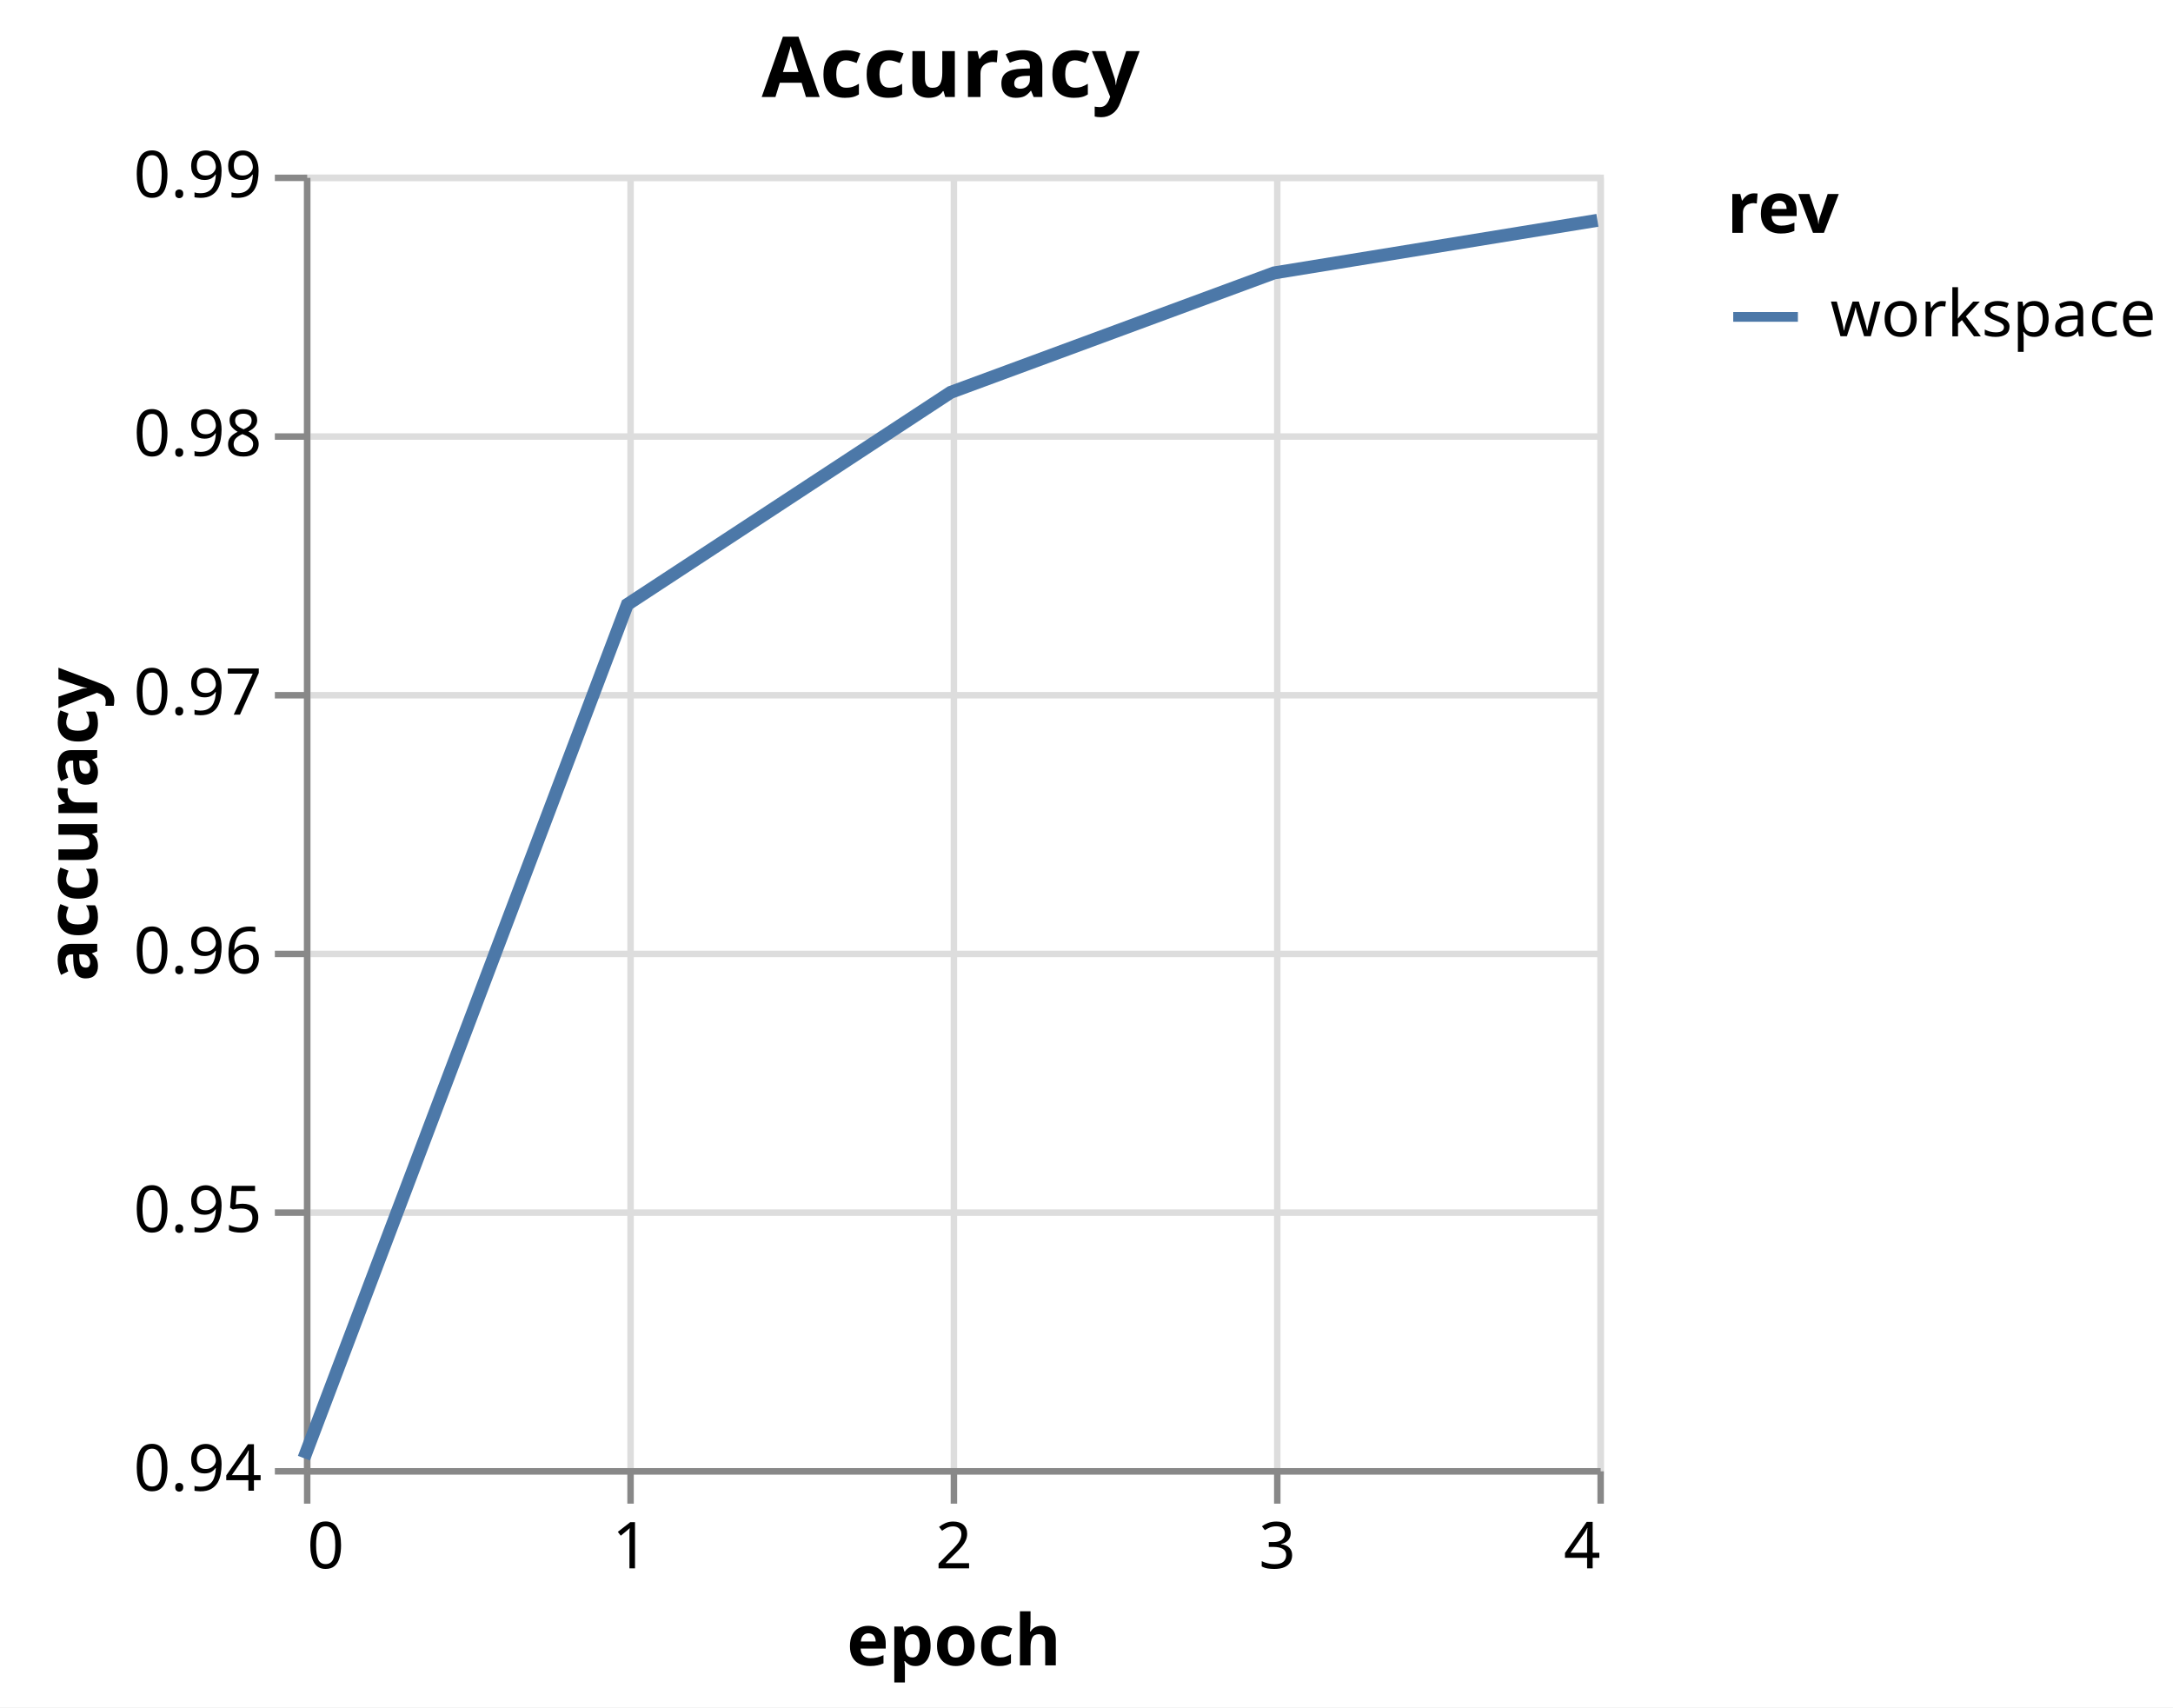
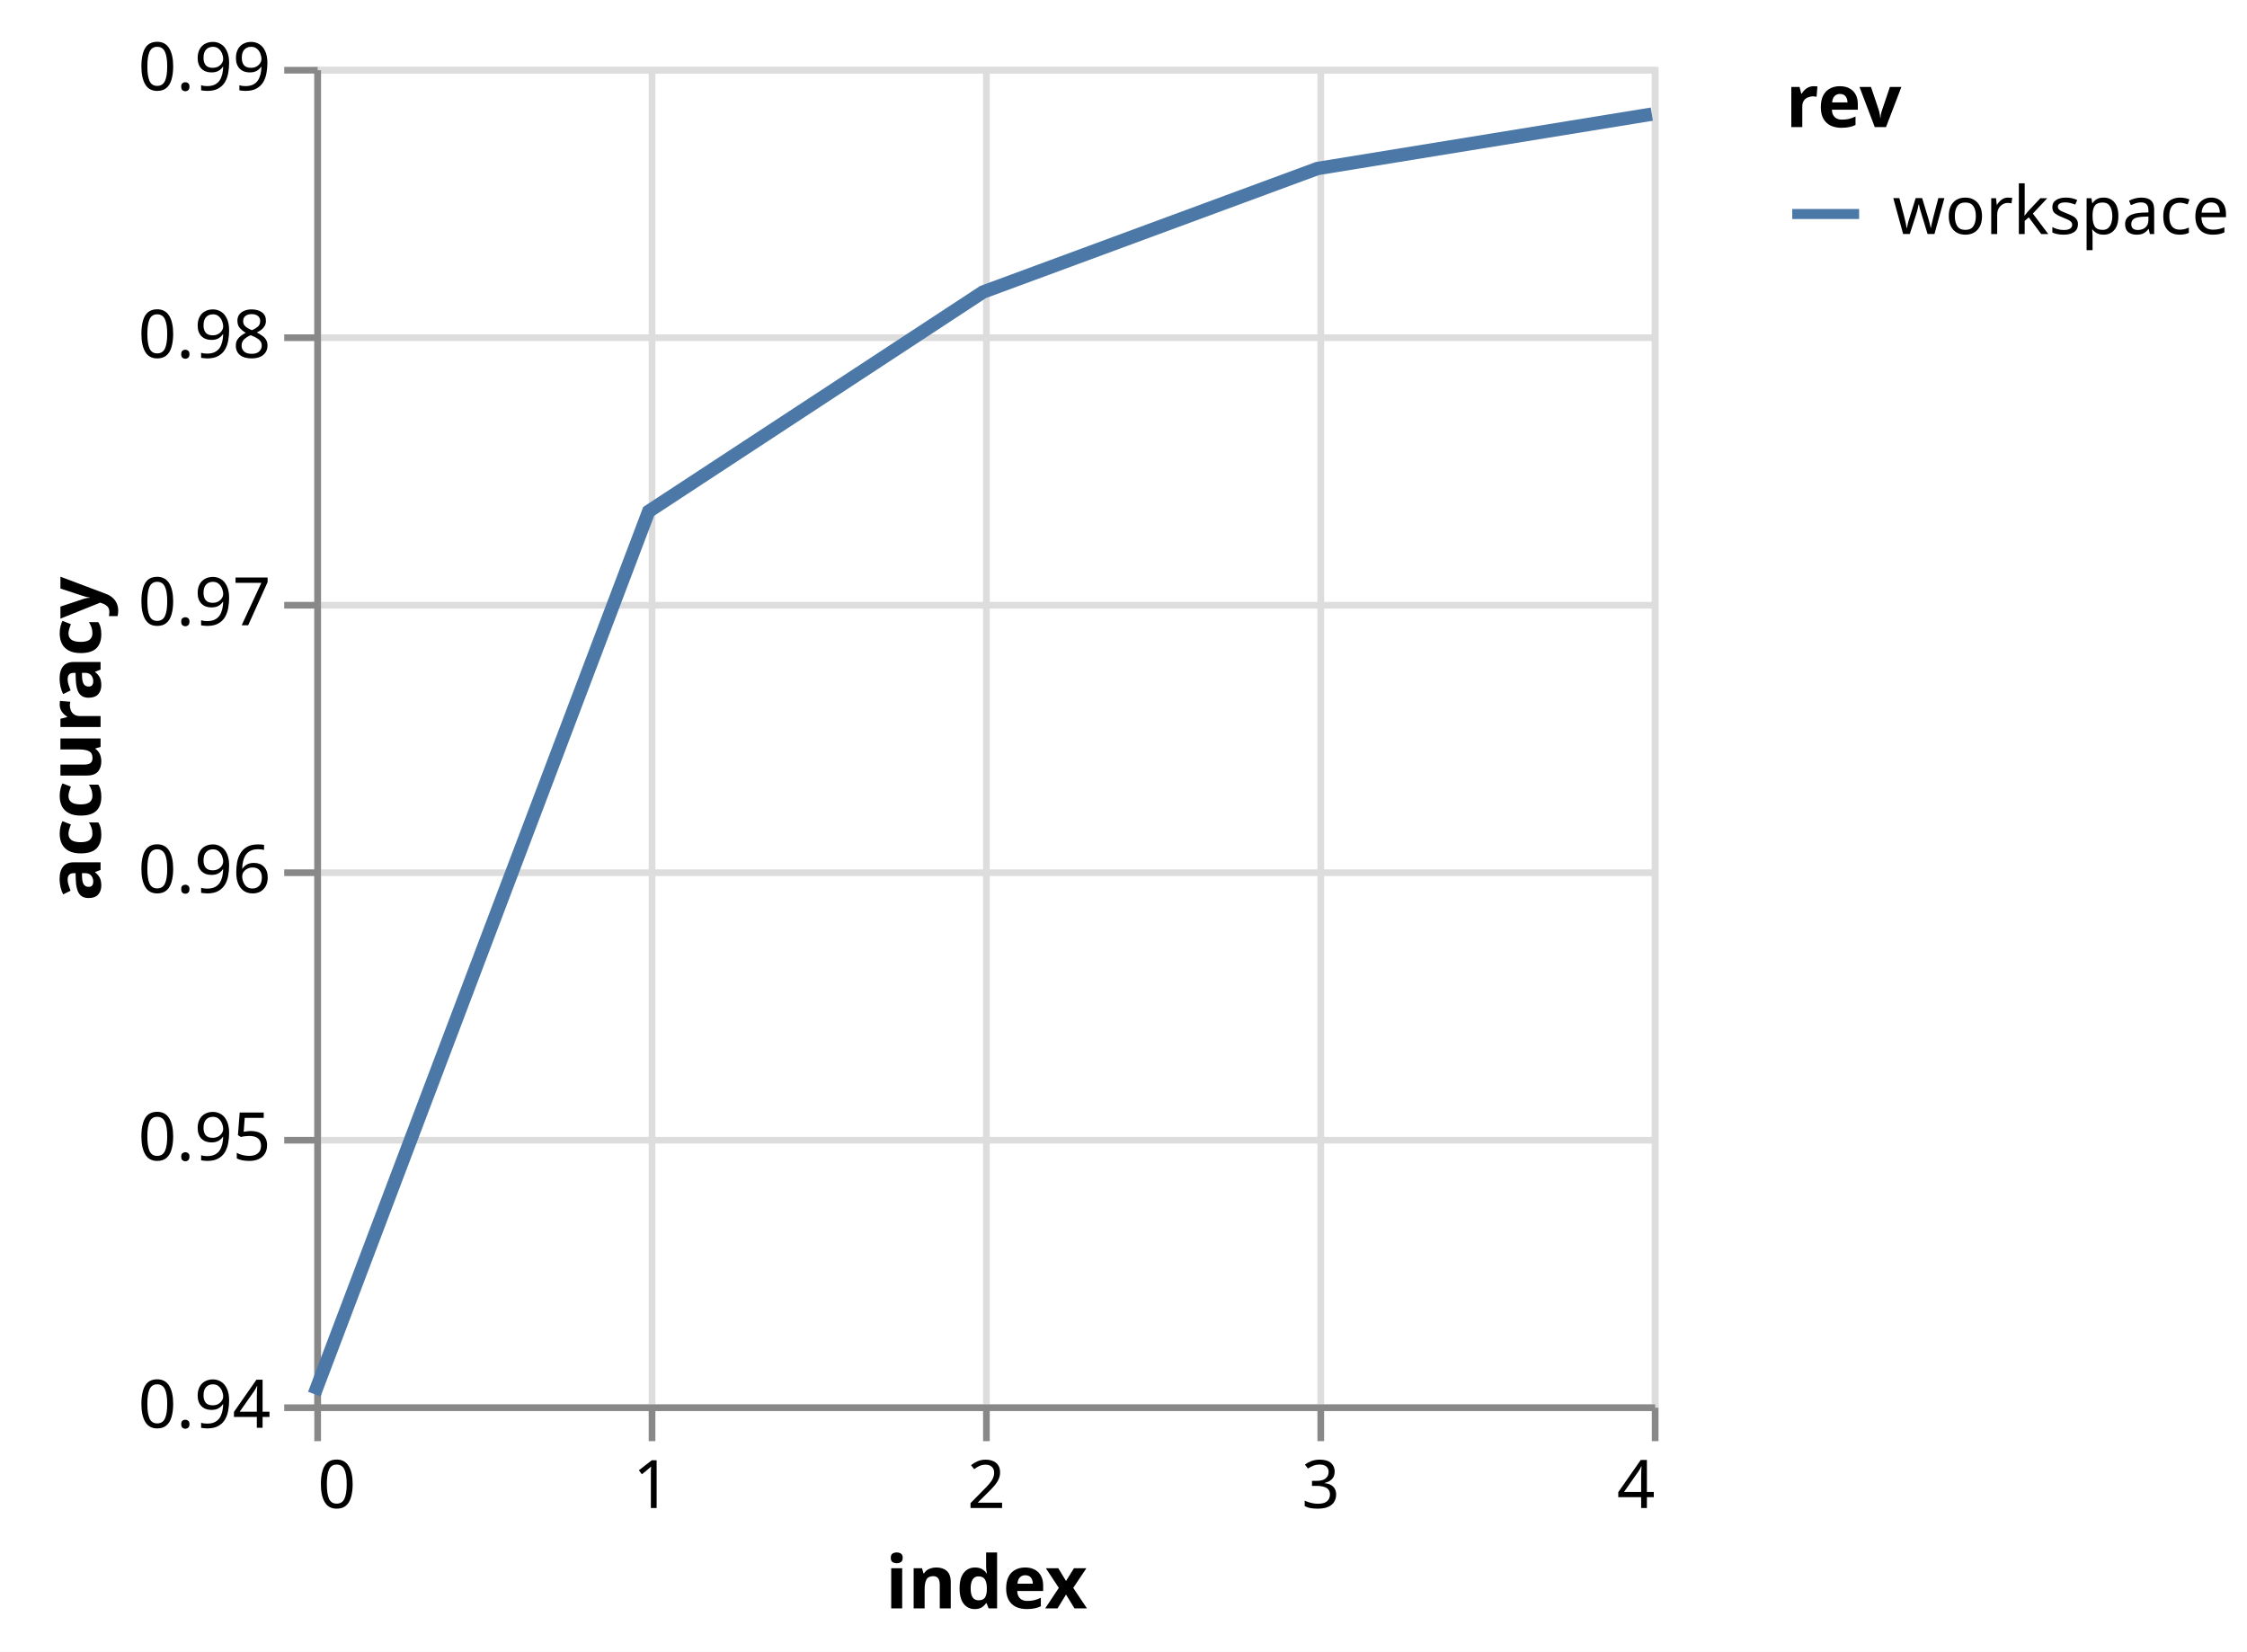
- <svg xmlns="http://www.w3.org/2000/svg" class="marks" width="336" height="264" viewBox="0 0 336 264" version="1.1">
-   <rect width="336" height="264" style="fill: white;" />
-   <g transform="translate(47,27)">
-     <g class="mark-group role-frame root">
+ <svg xmlns="http://www.w3.org/2000/svg" class="marks" width="336" height="247" viewBox="0 0 336 247" version="1.1">
+   <rect width="336" height="247" fill="white" />
+   <g fill="none" stroke-miterlimit="10" transform="translate(47,10)">
+     <g class="mark-group role-frame root" role="graphics-object" aria-roledescription="group mark container">
      <g transform="translate(0,0)">
-         <path class="background" d="M0.5,0.5h200v200h-200Z" style="fill: none; stroke: #ddd;" />
+         <path class="background" aria-hidden="true" d="M0.5,0.5h200v200h-200Z" stroke="#ddd" />
        <g>
-           <g class="mark-group role-axis">
+           <g class="mark-group role-axis" aria-hidden="true">
            <g transform="translate(0.5,200.5)">
-               <path class="background" d="M0,0h0v0h0Z" style="pointer-events: none; fill: none;" />
+               <path class="background" aria-hidden="true" d="M0,0h0v0h0Z" pointer-events="none" />
              <g>
-                 <g class="mark-rule role-axis-grid" style="pointer-events: none;">
-                   <line transform="translate(0,-200)" x2="0" y2="200" style="fill: none; stroke: #ddd; stroke-width: 1; opacity: 1;" />
-                   <line transform="translate(50,-200)" x2="0" y2="200" style="fill: none; stroke: #ddd; stroke-width: 1; opacity: 1;" />
-                   <line transform="translate(100,-200)" x2="0" y2="200" style="fill: none; stroke: #ddd; stroke-width: 1; opacity: 1;" />
-                   <line transform="translate(150,-200)" x2="0" y2="200" style="fill: none; stroke: #ddd; stroke-width: 1; opacity: 1;" />
-                   <line transform="translate(200,-200)" x2="0" y2="200" style="fill: none; stroke: #ddd; stroke-width: 1; opacity: 1;" />
+                 <g class="mark-rule role-axis-grid" pointer-events="none">
+                   <line transform="translate(0,-200)" x2="0" y2="200" stroke="#ddd" stroke-width="1" opacity="1" />
+                   <line transform="translate(50,-200)" x2="0" y2="200" stroke="#ddd" stroke-width="1" opacity="1" />
+                   <line transform="translate(100,-200)" x2="0" y2="200" stroke="#ddd" stroke-width="1" opacity="1" />
+                   <line transform="translate(150,-200)" x2="0" y2="200" stroke="#ddd" stroke-width="1" opacity="1" />
+                   <line transform="translate(200,-200)" x2="0" y2="200" stroke="#ddd" stroke-width="1" opacity="1" />
                </g>
              </g>
-               <path class="foreground" d="" style="pointer-events: none; display: none; fill: none;" />
+               <path class="foreground" aria-hidden="true" d="" pointer-events="none" display="none" />
            </g>
          </g>
-           <g class="mark-group role-axis">
+           <g class="mark-group role-axis" aria-hidden="true">
            <g transform="translate(0.5,0.5)">
-               <path class="background" d="M0,0h0v0h0Z" style="pointer-events: none; fill: none;" />
+               <path class="background" aria-hidden="true" d="M0,0h0v0h0Z" pointer-events="none" />
              <g>
-                 <g class="mark-rule role-axis-grid" style="pointer-events: none;">
-                   <line transform="translate(0,200)" x2="200" y2="0" style="fill: none; stroke: #ddd; stroke-width: 1; opacity: 1;" />
-                   <line transform="translate(0,160)" x2="200" y2="0" style="fill: none; stroke: #ddd; stroke-width: 1; opacity: 1;" />
-                   <line transform="translate(0,120)" x2="200" y2="0" style="fill: none; stroke: #ddd; stroke-width: 1; opacity: 1;" />
-                   <line transform="translate(0,80)" x2="200" y2="0" style="fill: none; stroke: #ddd; stroke-width: 1; opacity: 1;" />
-                   <line transform="translate(0,40)" x2="200" y2="0" style="fill: none; stroke: #ddd; stroke-width: 1; opacity: 1;" />
-                   <line transform="translate(0,0)" x2="200" y2="0" style="fill: none; stroke: #ddd; stroke-width: 1; opacity: 1;" />
+                 <g class="mark-rule role-axis-grid" pointer-events="none">
+                   <line transform="translate(0,200)" x2="200" y2="0" stroke="#ddd" stroke-width="1" opacity="1" />
+                   <line transform="translate(0,160)" x2="200" y2="0" stroke="#ddd" stroke-width="1" opacity="1" />
+                   <line transform="translate(0,120)" x2="200" y2="0" stroke="#ddd" stroke-width="1" opacity="1" />
+                   <line transform="translate(0,80)" x2="200" y2="0" stroke="#ddd" stroke-width="1" opacity="1" />
+                   <line transform="translate(0,40)" x2="200" y2="0" stroke="#ddd" stroke-width="1" opacity="1" />
+                   <line transform="translate(0,0)" x2="200" y2="0" stroke="#ddd" stroke-width="1" opacity="1" />
                </g>
              </g>
-               <path class="foreground" d="" style="pointer-events: none; display: none; fill: none;" />
+               <path class="foreground" aria-hidden="true" d="" pointer-events="none" display="none" />
            </g>
          </g>
-           <g class="mark-group role-axis">
+           <g class="mark-group role-axis" role="graphics-symbol" aria-roledescription="axis" aria-label="X-axis titled 'index' for a linear scale with values from 0 to 4">
            <g transform="translate(0.5,200.5)">
-               <path class="background" d="M0,0h0v0h0Z" style="pointer-events: none; fill: none;" />
+               <path class="background" aria-hidden="true" d="M0,0h0v0h0Z" pointer-events="none" />
              <g>
-                 <g class="mark-rule role-axis-tick" style="pointer-events: none;">
-                   <line transform="translate(0,0)" x2="0" y2="5" style="fill: none; stroke: #888; stroke-width: 1; opacity: 1;" />
-                   <line transform="translate(50,0)" x2="0" y2="5" style="fill: none; stroke: #888; stroke-width: 1; opacity: 1;" />
-                   <line transform="translate(100,0)" x2="0" y2="5" style="fill: none; stroke: #888; stroke-width: 1; opacity: 1;" />
-                   <line transform="translate(150,0)" x2="0" y2="5" style="fill: none; stroke: #888; stroke-width: 1; opacity: 1;" />
-                   <line transform="translate(200,0)" x2="0" y2="5" style="fill: none; stroke: #888; stroke-width: 1; opacity: 1;" />
+                 <g class="mark-rule role-axis-tick" pointer-events="none">
+                   <line transform="translate(0,0)" x2="0" y2="5" stroke="#888" stroke-width="1" opacity="1" />
+                   <line transform="translate(50,0)" x2="0" y2="5" stroke="#888" stroke-width="1" opacity="1" />
+                   <line transform="translate(100,0)" x2="0" y2="5" stroke="#888" stroke-width="1" opacity="1" />
+                   <line transform="translate(150,0)" x2="0" y2="5" stroke="#888" stroke-width="1" opacity="1" />
+                   <line transform="translate(200,0)" x2="0" y2="5" stroke="#888" stroke-width="1" opacity="1" />
                </g>
-                 <g class="mark-text role-axis-label" style="pointer-events: none;">
-                   <text text-anchor="start" transform="translate(0,15)" style="font-family: sans-serif; font-size: 10px; fill: #000; opacity: 1;">0</text>
-                   <text text-anchor="middle" transform="translate(50,15)" style="font-family: sans-serif; font-size: 10px; fill: #000; opacity: 1;">1</text>
-                   <text text-anchor="middle" transform="translate(100,15)" style="font-family: sans-serif; font-size: 10px; fill: #000; opacity: 1;">2</text>
-                   <text text-anchor="middle" transform="translate(150,15)" style="font-family: sans-serif; font-size: 10px; fill: #000; opacity: 1;">3</text>
-                   <text text-anchor="end" transform="translate(200,15)" style="font-family: sans-serif; font-size: 10px; fill: #000; opacity: 1;">4</text>
+                 <g class="mark-text role-axis-label" pointer-events="none">
+                   <text text-anchor="start" transform="translate(0,15)" font-family="sans-serif" font-size="10px" fill="#000" opacity="1">0</text>
+                   <text text-anchor="middle" transform="translate(50,15)" font-family="sans-serif" font-size="10px" fill="#000" opacity="1">1</text>
+                   <text text-anchor="middle" transform="translate(100,15)" font-family="sans-serif" font-size="10px" fill="#000" opacity="1">2</text>
+                   <text text-anchor="middle" transform="translate(150,15)" font-family="sans-serif" font-size="10px" fill="#000" opacity="1">3</text>
+                   <text text-anchor="end" transform="translate(200,15)" font-family="sans-serif" font-size="10px" fill="#000" opacity="1">4</text>
                </g>
-                 <g class="mark-rule role-axis-domain" style="pointer-events: none;">
-                   <line transform="translate(0,0)" x2="200" y2="0" style="fill: none; stroke: #888; stroke-width: 1; opacity: 1;" />
+                 <g class="mark-rule role-axis-domain" pointer-events="none">
+                   <line transform="translate(0,0)" x2="200" y2="0" stroke="#888" stroke-width="1" opacity="1" />
                </g>
-                 <g class="mark-text role-axis-title" style="pointer-events: none;">
-                   <text text-anchor="middle" transform="translate(100,30)" style="font-family: sans-serif; font-size: 11px; font-weight: bold; fill: #000; opacity: 1;">epoch</text>
+                 <g class="mark-text role-axis-title" pointer-events="none">
+                   <text text-anchor="middle" transform="translate(100,30)" font-family="sans-serif" font-size="11px" font-weight="bold" fill="#000" opacity="1">index</text>
                </g>
              </g>
-               <path class="foreground" d="" style="pointer-events: none; display: none; fill: none;" />
+               <path class="foreground" aria-hidden="true" d="" pointer-events="none" display="none" />
            </g>
          </g>
-           <g class="mark-group role-axis">
+           <g class="mark-group role-axis" role="graphics-symbol" aria-roledescription="axis" aria-label="Y-axis titled 'accuracy' for a linear scale with values from 0.94 to 0.99">
            <g transform="translate(0.5,0.5)">
-               <path class="background" d="M0,0h0v0h0Z" style="pointer-events: none; fill: none;" />
+               <path class="background" aria-hidden="true" d="M0,0h0v0h0Z" pointer-events="none" />
              <g>
-                 <g class="mark-rule role-axis-tick" style="pointer-events: none;">
-                   <line transform="translate(0,200)" x2="-5" y2="0" style="fill: none; stroke: #888; stroke-width: 1; opacity: 1;" />
-                   <line transform="translate(0,160)" x2="-5" y2="0" style="fill: none; stroke: #888; stroke-width: 1; opacity: 1;" />
-                   <line transform="translate(0,120)" x2="-5" y2="0" style="fill: none; stroke: #888; stroke-width: 1; opacity: 1;" />
-                   <line transform="translate(0,80)" x2="-5" y2="0" style="fill: none; stroke: #888; stroke-width: 1; opacity: 1;" />
-                   <line transform="translate(0,40)" x2="-5" y2="0" style="fill: none; stroke: #888; stroke-width: 1; opacity: 1;" />
-                   <line transform="translate(0,0)" x2="-5" y2="0" style="fill: none; stroke: #888; stroke-width: 1; opacity: 1;" />
+                 <g class="mark-rule role-axis-tick" pointer-events="none">
+                   <line transform="translate(0,200)" x2="-5" y2="0" stroke="#888" stroke-width="1" opacity="1" />
+                   <line transform="translate(0,160)" x2="-5" y2="0" stroke="#888" stroke-width="1" opacity="1" />
+                   <line transform="translate(0,120)" x2="-5" y2="0" stroke="#888" stroke-width="1" opacity="1" />
+                   <line transform="translate(0,80)" x2="-5" y2="0" stroke="#888" stroke-width="1" opacity="1" />
+                   <line transform="translate(0,40)" x2="-5" y2="0" stroke="#888" stroke-width="1" opacity="1" />
+                   <line transform="translate(0,0)" x2="-5" y2="0" stroke="#888" stroke-width="1" opacity="1" />
                </g>
-                 <g class="mark-text role-axis-label" style="pointer-events: none;">
-                   <text text-anchor="end" transform="translate(-7,203)" style="font-family: sans-serif; font-size: 10px; fill: #000; opacity: 1;">0.94</text>
-                   <text text-anchor="end" transform="translate(-7,163)" style="font-family: sans-serif; font-size: 10px; fill: #000; opacity: 1;">0.95</text>
-                   <text text-anchor="end" transform="translate(-7,123)" style="font-family: sans-serif; font-size: 10px; fill: #000; opacity: 1;">0.96</text>
-                   <text text-anchor="end" transform="translate(-7,83)" style="font-family: sans-serif; font-size: 10px; fill: #000; opacity: 1;">0.97</text>
-                   <text text-anchor="end" transform="translate(-7,43)" style="font-family: sans-serif; font-size: 10px; fill: #000; opacity: 1;">0.98</text>
-                   <text text-anchor="end" transform="translate(-7,3)" style="font-family: sans-serif; font-size: 10px; fill: #000; opacity: 1;">0.99</text>
+                 <g class="mark-text role-axis-label" pointer-events="none">
+                   <text text-anchor="end" transform="translate(-7,203)" font-family="sans-serif" font-size="10px" fill="#000" opacity="1">0.94</text>
+                   <text text-anchor="end" transform="translate(-7,163)" font-family="sans-serif" font-size="10px" fill="#000" opacity="1">0.95</text>
+                   <text text-anchor="end" transform="translate(-7,123)" font-family="sans-serif" font-size="10px" fill="#000" opacity="1">0.96</text>
+                   <text text-anchor="end" transform="translate(-7,83)" font-family="sans-serif" font-size="10px" fill="#000" opacity="1">0.97</text>
+                   <text text-anchor="end" transform="translate(-7,43)" font-family="sans-serif" font-size="10px" fill="#000" opacity="1">0.98</text>
+                   <text text-anchor="end" transform="translate(-7,3)" font-family="sans-serif" font-size="10px" fill="#000" opacity="1">0.99</text>
                </g>
-                 <g class="mark-rule role-axis-domain" style="pointer-events: none;">
-                   <line transform="translate(0,200)" x2="0" y2="-200" style="fill: none; stroke: #888; stroke-width: 1; opacity: 1;" />
+                 <g class="mark-rule role-axis-domain" pointer-events="none">
+                   <line transform="translate(0,200)" x2="0" y2="-200" stroke="#888" stroke-width="1" opacity="1" />
                </g>
-                 <g class="mark-text role-axis-title" style="pointer-events: none;">
-                   <text text-anchor="middle" transform="translate(-30.46289,100) rotate(-90) translate(0,-2)" style="font-family: sans-serif; font-size: 11px; font-weight: bold; fill: #000; opacity: 1;">accuracy</text>
+                 <g class="mark-text role-axis-title" pointer-events="none">
+                   <text text-anchor="middle" transform="translate(-30.46289,100) rotate(-90) translate(0,-2)" font-family="sans-serif" font-size="11px" font-weight="bold" fill="#000" opacity="1">accuracy</text>
                </g>
              </g>
-               <path class="foreground" d="" style="pointer-events: none; display: none; fill: none;" />
+               <path class="foreground" aria-hidden="true" d="" pointer-events="none" display="none" />
            </g>
          </g>
-           <g class="mark-group role-scope pathgroup">
+           <g class="mark-group role-scope pathgroup" role="graphics-object" aria-roledescription="group mark container">
            <g transform="translate(0,0)">
-               <path class="background" d="M0,0h200v200h-200Z" style="fill: none;" />
+               <path class="background" aria-hidden="true" d="M0,0h200v200h-200Z" />
              <g>
-                 <g class="mark-line role-mark marks">
-                   <path d="M0,198.467L50,66.467L100,33.667L150,15.2L200,7.067" style="fill: none; stroke: #4c78a8; stroke-width: 2;" />
+                 <g class="mark-line role-mark marks" role="graphics-object" aria-roledescription="line mark container">
+                   <path aria-label="index: 0; accuracy: 0.940383315086; rev: workspace" role="graphics-symbol" aria-roledescription="line mark" d="M0,198.467L50,66.467L100,33.667L150,15.2L200,7.067" stroke="#4c78a8" stroke-width="2" />
                </g>
              </g>
-               <path class="foreground" d="" style="display: none; fill: none;" />
+               <path class="foreground" aria-hidden="true" d="" display="none" />
            </g>
          </g>
-           <g class="mark-group role-legend">
+           <g class="mark-group role-legend" role="graphics-symbol" aria-roledescription="legend" aria-label="Symbol legend titled 'rev' for stroke color with 1 value: workspace">
            <g transform="translate(220,0)">
-               <path class="background" d="M0,0h64v27h-64Z" style="pointer-events: none; fill: none;" />
+               <path class="background" aria-hidden="true" d="M0,0h64v27h-64Z" pointer-events="none" />
              <g>
                <g class="mark-group role-legend-entry">
                  <g transform="translate(0,16)">
-                     <path class="background" d="M0,0h0v0h0Z" style="pointer-events: none; fill: none;" />
+                     <path class="background" aria-hidden="true" d="M0,0h0v0h0Z" pointer-events="none" />
                    <g>
-                       <g class="mark-group role-scope">
+                       <g class="mark-group role-scope" role="graphics-object" aria-roledescription="group mark container">
                        <g transform="translate(0,0)">
-                           <path class="background" d="M0,0h63.798v11h-63.798Z" style="pointer-events: none; fill: none; opacity: 1;" />
+                           <path class="background" aria-hidden="true" d="M0,0h63.798v11h-63.798Z" pointer-events="none" opacity="1" />
                          <g>
-                             <g class="mark-symbol role-legend-symbol" style="pointer-events: none;">
-                               <path transform="translate(6,6)" d="M-5,0L5,0" style="fill: none; stroke: #4c78a8; stroke-width: 1.5; opacity: 1;" />
+                             <g class="mark-symbol role-legend-symbol" pointer-events="none">
+                               <path transform="translate(6,6)" d="M-5,0L5,0" stroke="#4c78a8" stroke-width="1.5" opacity="1" />
                            </g>
-                             <g class="mark-text role-legend-label" style="pointer-events: none;">
-                               <text text-anchor="start" transform="translate(16,9)" style="font-family: sans-serif; font-size: 10px; fill: #000; opacity: 1;">workspace</text>
+                             <g class="mark-text role-legend-label" pointer-events="none">
+                               <text text-anchor="start" transform="translate(16,9)" font-family="sans-serif" font-size="10px" fill="#000" opacity="1">workspace</text>
                            </g>
                          </g>
-                           <path class="foreground" d="" style="pointer-events: none; display: none; fill: none;" />
+                           <path class="foreground" aria-hidden="true" d="" pointer-events="none" display="none" />
                        </g>
                      </g>
                    </g>
-                     <path class="foreground" d="" style="pointer-events: none; display: none; fill: none;" />
+                     <path class="foreground" aria-hidden="true" d="" pointer-events="none" display="none" />
                  </g>
                </g>
-                 <g class="mark-text role-legend-title" style="pointer-events: none;">
-                   <text text-anchor="start" transform="translate(0,9)" style="font-family: sans-serif; font-size: 11px; font-weight: bold; fill: #000; opacity: 1;">rev</text>
+                 <g class="mark-text role-legend-title" pointer-events="none">
+                   <text text-anchor="start" transform="translate(0,9)" font-family="sans-serif" font-size="11px" font-weight="bold" fill="#000" opacity="1">rev</text>
                </g>
              </g>
-               <path class="foreground" d="" style="pointer-events: none; display: none; fill: none;" />
-             </g>
-           </g>
-           <g class="mark-group role-title">
-             <g transform="translate(100,-22)">
-               <path class="background" d="M0,0h0v0h0Z" style="pointer-events: none; fill: none;" />
-               <g>
-                 <g class="mark-text role-title-text" style="pointer-events: none;">
-                   <text text-anchor="middle" transform="translate(0,10)" style="font-family: sans-serif; font-size: 13px; font-weight: bold; fill: #000; opacity: 1;">Accuracy</text>
-                 </g>
-               </g>
-               <path class="foreground" d="" style="pointer-events: none; display: none; fill: none;" />
+               <path class="foreground" aria-hidden="true" d="" pointer-events="none" display="none" />
            </g>
          </g>
        </g>
-         <path class="foreground" d="" style="display: none; fill: none;" />
+         <path class="foreground" aria-hidden="true" d="" display="none" />
      </g>
    </g>
  </g>
</svg>
